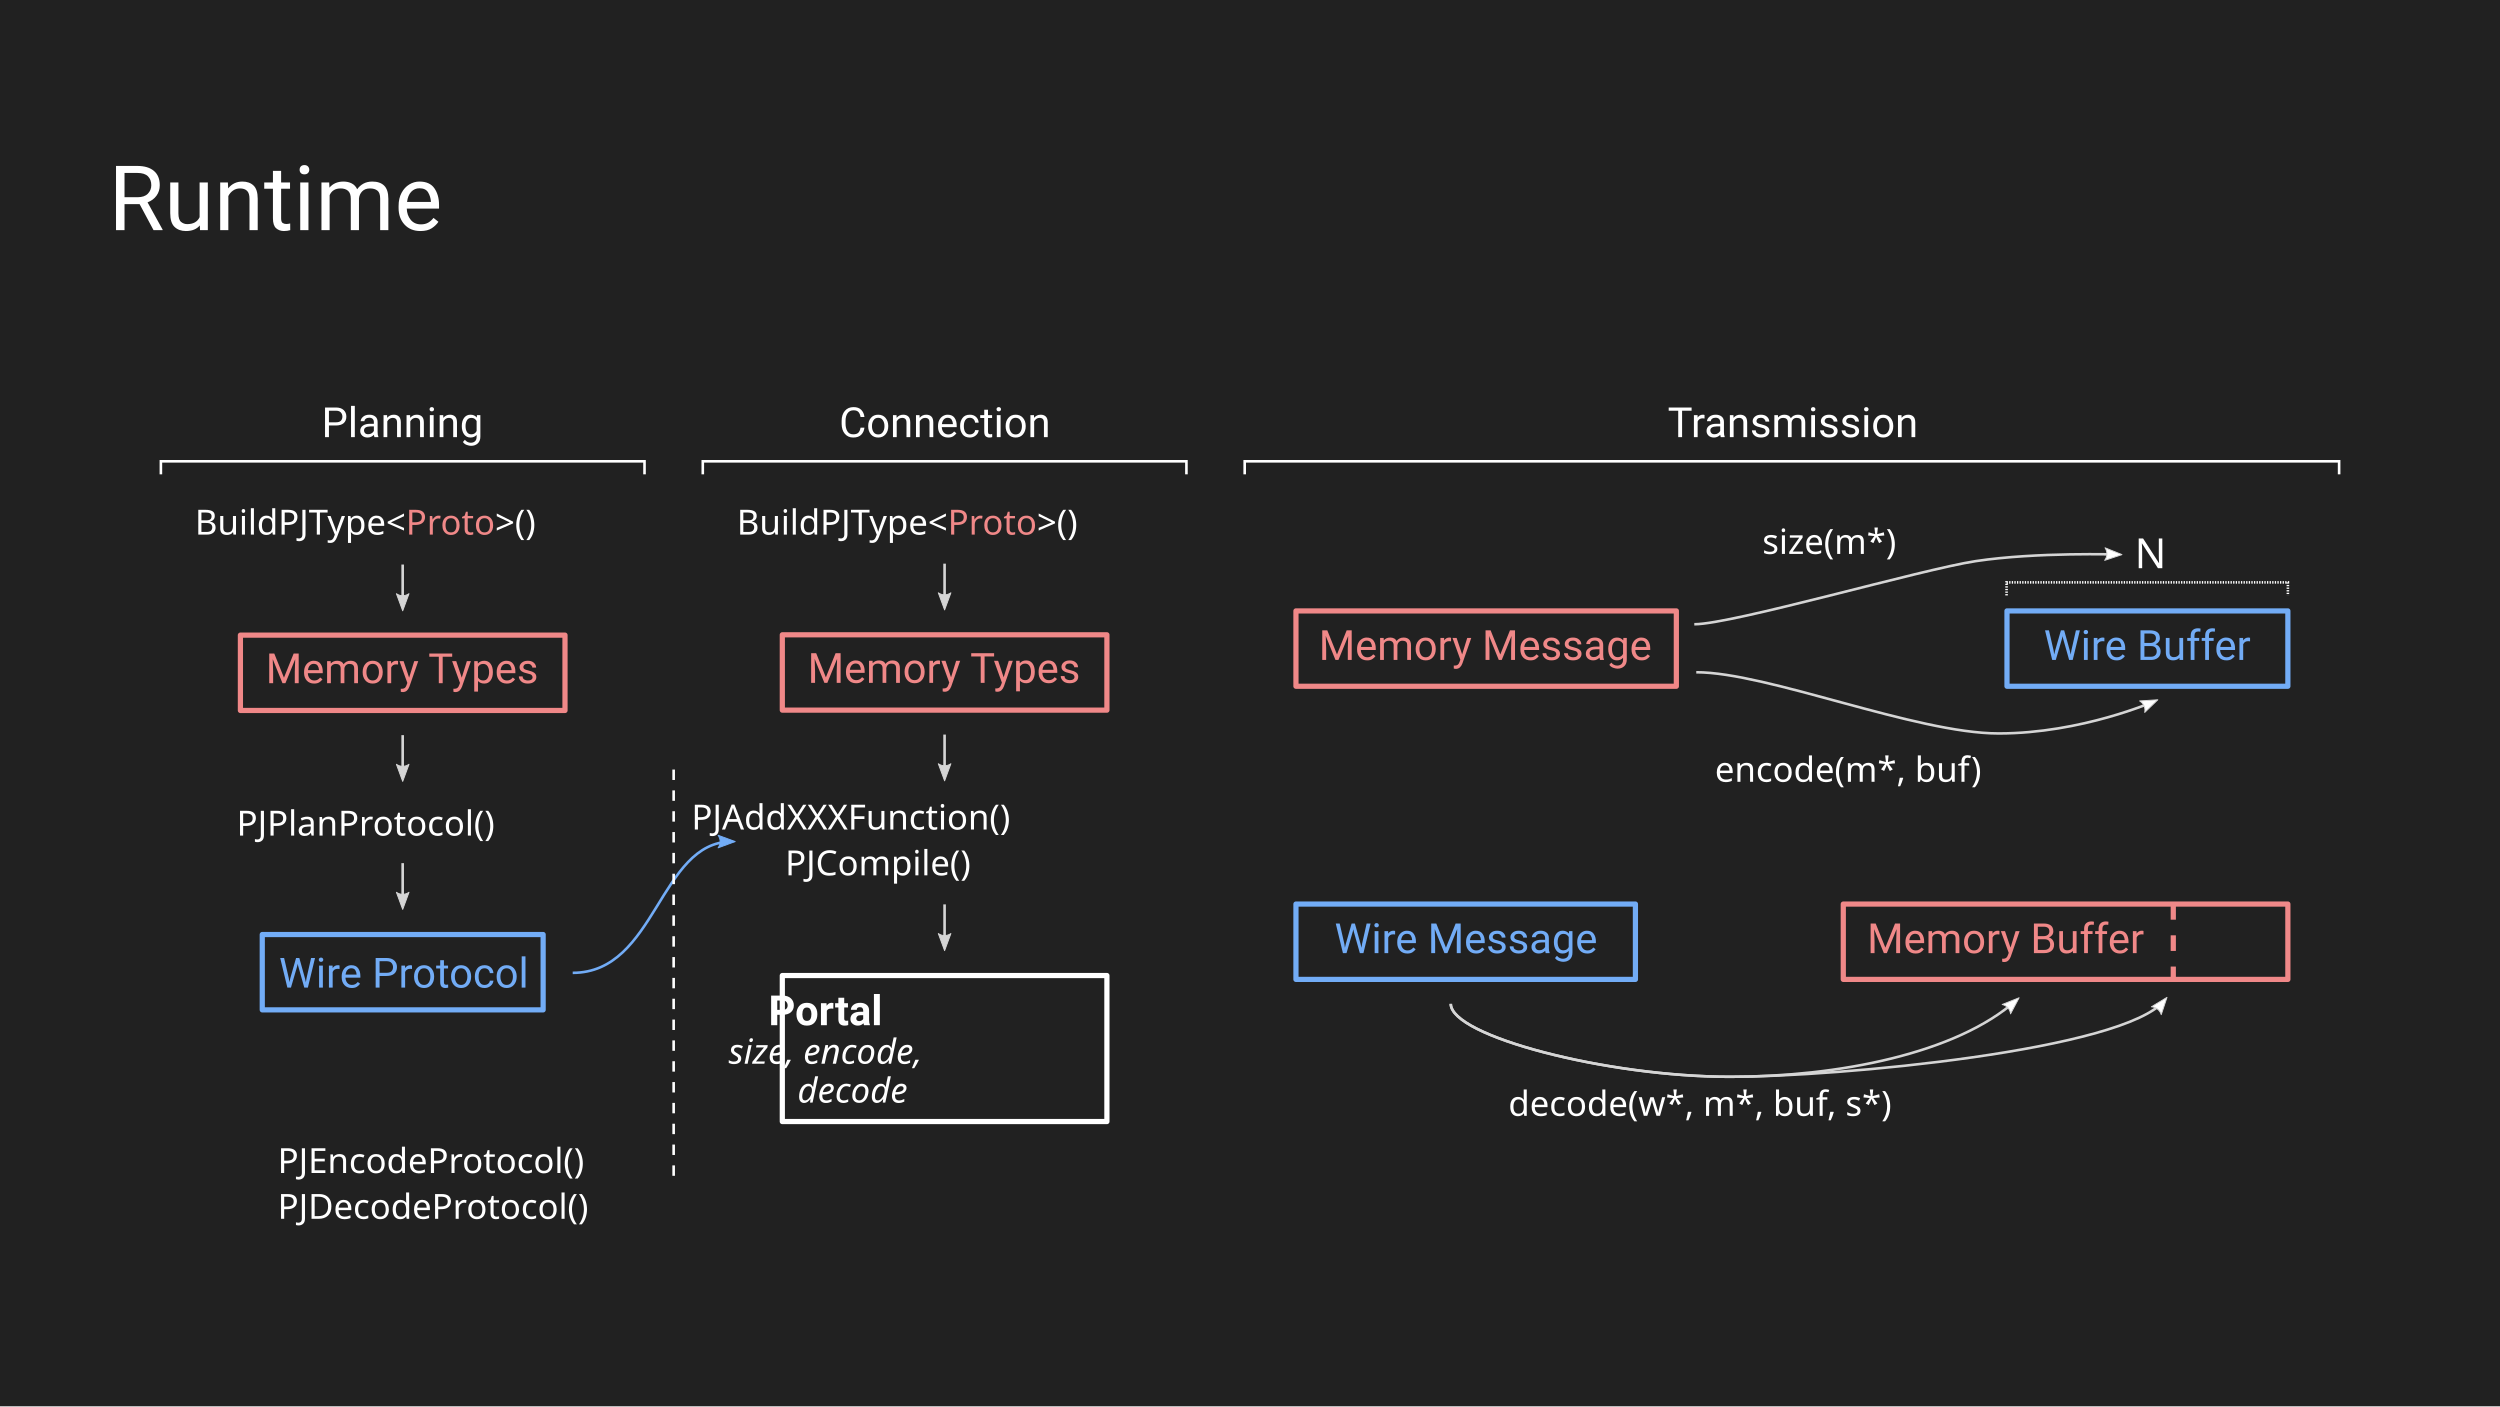
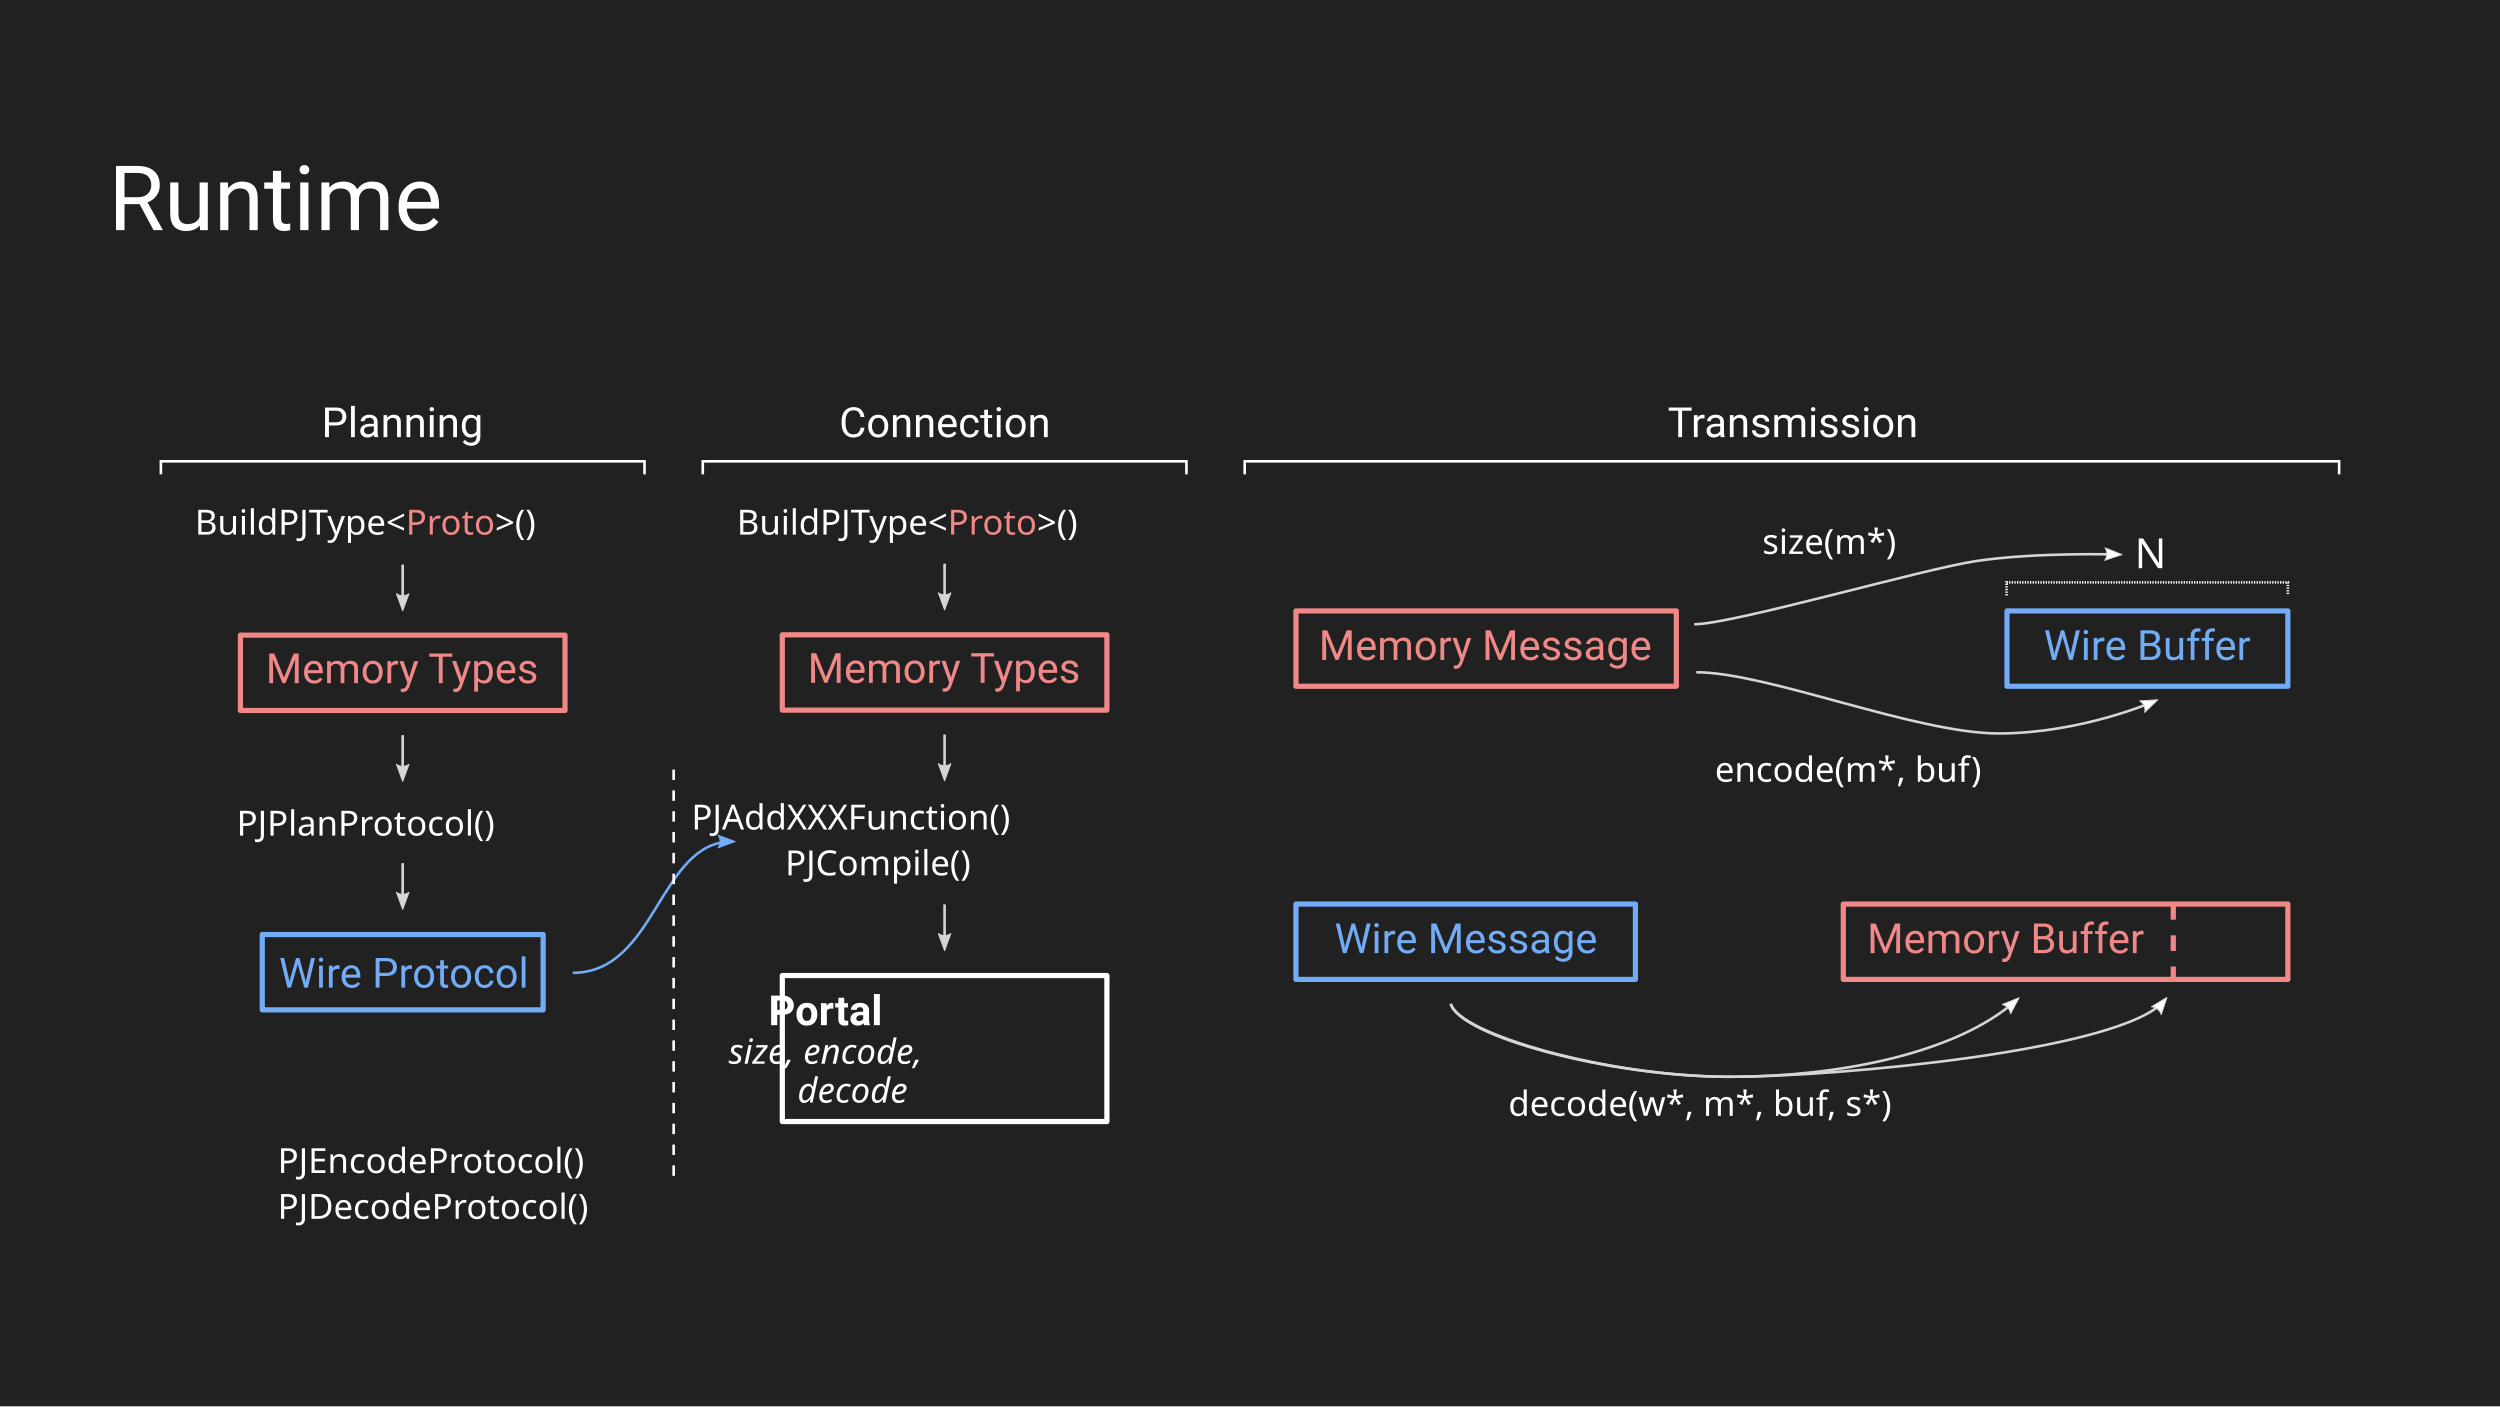
<svg xmlns="http://www.w3.org/2000/svg" version="1.1" viewBox="0.0 0.0 960.0 540.0" fill="none" stroke="none" stroke-linecap="square" stroke-miterlimit="10" id="svg81">
  <defs id="defs85">
    <marker orient="auto" refY="0.0" refX="0.0" id="marker1662" style="overflow:visible">
      <path id="path1660" style="fill-rule:evenodd;stroke-width:0.625;stroke-linejoin:round;stroke:#ffffff;stroke-opacity:1" d="M 8.719,4.034 L -2.207,0.016 L 8.719,-4.002 C 6.973,-1.63 6.983,1.616 8.719,4.034 z " transform="scale(0.6) translate(0,0)" />
    </marker>
    <marker orient="auto" refY="0.0" refX="0.0" id="Arrow2Mstart" style="overflow:visible">
      <path id="path1318" style="fill-rule:evenodd;stroke-width:0.625;stroke-linejoin:round;stroke:#ffffff;stroke-opacity:1" d="M 8.719,4.034 L -2.207,0.016 L 8.719,-4.002 C 6.973,-1.63 6.983,1.616 8.719,4.034 z " transform="scale(0.6) translate(0,0)" />
    </marker>
    <marker orient="auto" refY="0.0" refX="0.0" id="marker8639" style="overflow:visible;">
      <path id="path8637" style="fill-rule:evenodd;stroke-width:0.625;stroke-linejoin:round;stroke:#d5d5d5;stroke-opacity:1;fill:#ffffff;fill-opacity:1" d="M 8.719,4.034 L -2.207,0.016 L 8.719,-4.002 C 6.973,-1.63 6.983,1.616 8.719,4.034 z " transform="scale(0.6) rotate(180) translate(0,0)" />
    </marker>
    <marker style="overflow:visible;" id="marker8539" refX="0.0" refY="0.0" orient="auto">
      <path transform="scale(0.6) rotate(180) translate(0,0)" d="M 8.719,4.034 L -2.207,0.016 L 8.719,-4.002 C 6.973,-1.63 6.983,1.616 8.719,4.034 z " style="fill-rule:evenodd;stroke-width:0.625;stroke-linejoin:round;stroke:#d5d5d5;stroke-opacity:1;fill:#ffffff;fill-opacity:1" id="path8537" />
    </marker>
    <marker orient="auto" refY="0.0" refX="0.0" id="marker7578" style="overflow:visible;">
      <path id="path7576" style="fill-rule:evenodd;stroke-width:0.625;stroke-linejoin:round;stroke:#d5d5d5;stroke-opacity:1;fill:#ffffff;fill-opacity:1" d="M 8.719,4.034 L -2.207,0.016 L 8.719,-4.002 C 6.973,-1.63 6.983,1.616 8.719,4.034 z " transform="scale(0.6) rotate(180) translate(0,0)" />
    </marker>
    <marker style="overflow:visible;" id="marker7388" refX="0.0" refY="0.0" orient="auto">
      <path transform="scale(0.6) rotate(180) translate(0,0)" d="M 8.719,4.034 L -2.207,0.016 L 8.719,-4.002 C 6.973,-1.63 6.983,1.616 8.719,4.034 z " style="fill-rule:evenodd;stroke-width:0.625;stroke-linejoin:round;stroke:#d5d5d5;stroke-opacity:1;fill:#ffffff;fill-opacity:1" id="path7386" />
    </marker>
    <marker orient="auto" refY="0.0" refX="0.0" id="marker4138" style="overflow:visible;">
      <path id="path4136" style="fill-rule:evenodd;stroke-width:0.625;stroke-linejoin:round;stroke:#d5d5d5;stroke-opacity:1;fill:#d5d5d5;fill-opacity:1" d="M 8.719,4.034 L -2.207,0.016 L 8.719,-4.002 C 6.973,-1.63 6.983,1.616 8.719,4.034 z " transform="scale(0.6) rotate(180) translate(0,0)" />
    </marker>
    <marker orient="auto" refY="0.0" refX="0.0" id="marker3082" style="overflow:visible;">
      <path id="path3080" style="fill-rule:evenodd;stroke-width:0.625;stroke-linejoin:round;stroke:#d5d5d5;stroke-opacity:1;fill:#d5d5d5;fill-opacity:1" d="M 8.719,4.034 L -2.207,0.016 L 8.719,-4.002 C 6.973,-1.63 6.983,1.616 8.719,4.034 z " transform="scale(0.6) rotate(180) translate(0,0)" />
    </marker>
    <marker style="overflow:visible;" id="marker3016" refX="0.0" refY="0.0" orient="auto">
      <path transform="scale(0.6) rotate(180) translate(0,0)" d="M 8.719,4.034 L -2.207,0.016 L 8.719,-4.002 C 6.973,-1.63 6.983,1.616 8.719,4.034 z " style="fill-rule:evenodd;stroke-width:0.625;stroke-linejoin:round;stroke:#d5d5d5;stroke-opacity:1;fill:#d5d5d5;fill-opacity:1" id="path3014" />
    </marker>
    <marker orient="auto" refY="0.0" refX="0.0" id="marker2898" style="overflow:visible;">
      <path id="path2896" style="fill-rule:evenodd;stroke-width:0.625;stroke-linejoin:round;stroke:#72acf6;stroke-opacity:1;fill:#72acf6;fill-opacity:1" d="M 8.719,4.034 L -2.207,0.016 L 8.719,-4.002 C 6.973,-1.63 6.983,1.616 8.719,4.034 z " transform="scale(0.6) rotate(180) translate(0,0)" />
    </marker>
    <marker style="overflow:visible;" id="marker2057" refX="0.0" refY="0.0" orient="auto">
      <path transform="scale(0.6) rotate(180) translate(0,0)" d="M 8.719,4.034 L -2.207,0.016 L 8.719,-4.002 C 6.973,-1.63 6.983,1.616 8.719,4.034 z " style="fill-rule:evenodd;stroke-width:0.625;stroke-linejoin:round;stroke:#d5d5d5;stroke-opacity:1;fill:#d5d5d5;fill-opacity:1" id="path2055" />
    </marker>
    <marker orient="auto" refY="0.0" refX="0.0" id="marker1691" style="overflow:visible;">
      <path id="path1689" style="fill-rule:evenodd;stroke-width:0.625;stroke-linejoin:round;stroke:#d5d5d5;stroke-opacity:1;fill:#d5d5d5;fill-opacity:1" d="M 8.719,4.034 L -2.207,0.016 L 8.719,-4.002 C 6.973,-1.63 6.983,1.616 8.719,4.034 z " transform="scale(0.6) rotate(180) translate(0,0)" />
    </marker>
    <marker orient="auto" refY="0.0" refX="0.0" id="Arrow2Send" style="overflow:visible;">
      <path id="path1274" style="fill-rule:evenodd;stroke-width:0.625;stroke-linejoin:round;stroke:#d5d5d5;stroke-opacity:1" d="M 8.719,4.034 L -2.207,0.016 L 8.719,-4.002 C 6.973,-1.63 6.983,1.616 8.719,4.034 z " transform="scale(0.3) rotate(180) translate(-2.3,0)" />
    </marker>
    <marker style="overflow:visible;" id="marker2539" refX="0.0" refY="0.0" orient="auto">
      <path transform="scale(0.6) rotate(180) translate(0,0)" d="M 8.719,4.034 L -2.207,0.016 L 8.719,-4.002 C 6.973,-1.63 6.983,1.616 8.719,4.034 z " style="fill-rule:evenodd;stroke-width:0.625;stroke-linejoin:round;stroke:#d5d5d5;stroke-opacity:1;fill:#d5d5d5;fill-opacity:1" id="path2537" />
    </marker>
    <marker orient="auto" refY="0.0" refX="0.0" id="Arrow1Mend" style="overflow:visible;">
      <path id="path950" d="M 0.0,0.0 L 5.0,-5.0 L -12.5,0.0 L 5.0,5.0 L 0.0,0.0 z " style="fill-rule:evenodd;stroke:#ffffff;stroke-width:1pt;stroke-opacity:1;fill:#ffffff;fill-opacity:1" transform="scale(0.4) rotate(180) translate(10,0)" />
    </marker>
    <marker orient="auto" refY="0.0" refX="0.0" id="Arrow2Lend" style="overflow:visible;">
      <path id="path962" style="fill-rule:evenodd;stroke-width:0.625;stroke-linejoin:round;stroke:#c8c8c8;stroke-opacity:1;fill:#c8c8c8;fill-opacity:1" d="M 8.719,4.034 L -2.207,0.016 L 8.719,-4.002 C 6.973,-1.63 6.983,1.616 8.719,4.034 z " transform="scale(1.1) rotate(180) translate(1,0)" />
    </marker>
  </defs>
  <clipPath id="g131f2da0398_0_459.0">
    <path d="m0 0l960.0 0l0 540.0l-960.0 0l0 -540.0z" clip-rule="nonzero" id="path2" />
  </clipPath>
  <g id="g8507" transform="translate(88.0357,4.285706)" />
  <g id="layer1" style="display:inline">
    <path id="path5" d="M 0,-4e-6 H 960 V 540 H 0 Z" style="fill:#212121;fill-rule:evenodd" />
  </g>
  <g id="layer2" style="display:inline">
    <path style="fill:#000000;fill-opacity:0;fill-rule:evenodd" id="path7" d="M 32.724,46.722 H 927.276 V 106.848 H 32.724 Z" />
    <path style="fill:#000000;fill-opacity:0;fill-rule:evenodd" id="path41" d="M 37.835,81.976 H 932.386 v 60.126 H 37.835 Z" />
    <path style="fill:#000000;fill-opacity:0;fill-rule:evenodd" id="path69" d="m -29.147,32.129 h 0.724 v 42.016 h -0.724 z" />
    <text xml:space="preserve" style="font-style:normal;font-weight:normal;font-size:40px;line-height:1.25;font-family:sans-serif;letter-spacing:0px;word-spacing:0px;fill:#000000;fill-opacity:1;stroke:none" x="41.692" y="88.377" id="text933">
      <tspan id="tspan931" x="41.692" y="88.377" style="font-style:normal;font-variant:normal;font-weight:normal;font-stretch:normal;font-size:34.667px;font-family:Roboto;-inkscape-font-specification:'Roboto, Normal';font-variant-ligatures:normal;font-variant-caps:normal;font-variant-numeric:normal;font-feature-settings:normal;text-align:start;writing-mode:lr-tb;text-anchor:start;fill:#ffffff;fill-opacity:1">Runtime</tspan>
    </text>
    <path style="fill:#000000;fill-opacity:0;fill-rule:evenodd" id="path71" d="m 354.585,129.165 h 210.299 v 32.315 H 354.585 Z" />
    <g id="g4095" transform="translate(20.98741,-30)">
      <path id="path1152" d="m 40.793,212.143 v -5 H 226.507 v 5" style="fill:none;stroke:#ffffff;stroke-width:1px;stroke-linecap:butt;stroke-linejoin:miter;stroke-opacity:1" />
      <text id="text1156" y="197.857" x="102.498" style="font-style:normal;font-weight:normal;font-size:40px;line-height:1.25;font-family:sans-serif;letter-spacing:0px;word-spacing:0px;fill:#000000;fill-opacity:1;stroke:none" xml:space="preserve">
        <tspan style="font-style:normal;font-variant:normal;font-weight:normal;font-stretch:normal;font-size:16px;font-family:Roboto;-inkscape-font-specification:'Roboto, Normal';font-variant-ligatures:normal;font-variant-caps:normal;font-variant-numeric:normal;font-feature-settings:normal;text-align:start;writing-mode:lr-tb;text-anchor:start;fill:#ffffff;fill-opacity:1" y="197.857" x="102.498" id="tspan1154">Planning</tspan>
      </text>
    </g>
    <text xml:space="preserve" style="font-style:normal;font-weight:normal;font-size:40px;line-height:1.25;font-family:sans-serif;letter-spacing:0px;word-spacing:0px;fill:#ffffff;fill-opacity:1;stroke:none" x="74.849" y="205.286" id="text1164">
      <tspan x="74.849" y="205.286" id="tspan1166" style="font-style:normal;font-variant:normal;font-weight:normal;font-stretch:normal;font-size:13.333px;font-family:Hack;-inkscape-font-specification:'Hack, Normal';font-variant-ligatures:normal;font-variant-caps:normal;font-variant-numeric:normal;font-feature-settings:normal;text-align:start;writing-mode:lr-tb;text-anchor:start">BuildPJType&lt;<tspan style="fill:#f08888;fill-opacity:1" id="tspan2533">Proto</tspan>&gt;()</tspan>
    </text>
    <rect style="fill:none;fill-opacity:1;stroke:#f08888;stroke-width:2;stroke-linejoin:round;stroke-miterlimit:4;stroke-dasharray:none;stroke-dashoffset:0;stroke-opacity:1" id="rect1182" width="124.643" height="28.929" x="92.316" y="243.891" />
    <text xml:space="preserve" style="font-style:normal;font-weight:normal;font-size:40px;line-height:1.25;font-family:sans-serif;letter-spacing:0px;word-spacing:0px;fill:#f08888;fill-opacity:1;stroke:none" x="102.059" y="262.335" id="text1186">
      <tspan id="tspan1184" x="102.059" y="262.335" style="font-style:normal;font-variant:normal;font-weight:normal;font-stretch:normal;font-size:16px;font-family:Roboto;-inkscape-font-specification:'Roboto, Normal';font-variant-ligatures:normal;font-variant-caps:normal;font-variant-numeric:normal;font-feature-settings:normal;text-align:start;writing-mode:lr-tb;text-anchor:start;fill:#f08888;fill-opacity:1">Memory Types</tspan>
    </text>
    <rect y="358.857" x="100.709" height="28.929" width="107.857" id="rect1193" style="fill:none;fill-opacity:1;stroke:#72acf6;stroke-width:2;stroke-linejoin:round;stroke-miterlimit:4;stroke-dasharray:none;stroke-dashoffset:0;stroke-opacity:1" />
    <text id="text1197" y="379.243" x="107.114" style="font-style:normal;font-weight:normal;font-size:40px;line-height:1.25;font-family:sans-serif;letter-spacing:0px;word-spacing:0px;fill:#72acf6;fill-opacity:1;stroke:none;stroke-opacity:1" xml:space="preserve">
      <tspan style="font-style:normal;font-variant:normal;font-weight:normal;font-stretch:normal;font-size:16px;font-family:Roboto;-inkscape-font-specification:'Roboto, Normal';font-variant-ligatures:normal;font-variant-caps:normal;font-variant-numeric:normal;font-feature-settings:normal;text-align:start;writing-mode:lr-tb;text-anchor:start;fill:#72acf6;fill-opacity:1;stroke:none;stroke-opacity:1" y="379.243" x="107.114" id="tspan1195">Wire Protocol</tspan>
    </text>
    <text id="text1206" y="320.862" x="90.871" style="font-style:normal;font-weight:normal;font-size:40px;line-height:1.25;font-family:sans-serif;letter-spacing:0px;word-spacing:0px;fill:#ffffff;fill-opacity:1;stroke:none" xml:space="preserve">
      <tspan style="font-style:normal;font-variant:normal;font-weight:normal;font-stretch:normal;font-size:13.333px;font-family:Hack;-inkscape-font-specification:'Hack, Normal';font-variant-ligatures:normal;font-variant-caps:normal;font-variant-numeric:normal;font-feature-settings:normal;text-align:start;writing-mode:lr-tb;text-anchor:start" id="tspan1204" y="320.862" x="90.871">PJPlanProtocol()</tspan>
    </text>
    <path style="fill:none;stroke:#d5d5d5;stroke-width:1;stroke-linecap:butt;stroke-linejoin:miter;stroke-miterlimit:10;stroke-dasharray:none;stroke-opacity:1;marker-end:url(#marker2539)" d="M 154.628,216.782 V 233.211" id="path1221" />
    <path id="path1687" d="m 154.628,282.292 v 16.429" style="fill:none;stroke:#d5d5d5;stroke-width:1;stroke-linecap:butt;stroke-linejoin:miter;stroke-miterlimit:10;stroke-dasharray:none;stroke-opacity:1;marker-end:url(#marker1691)" />
    <path style="fill:none;stroke:#d5d5d5;stroke-width:1;stroke-linecap:butt;stroke-linejoin:miter;stroke-miterlimit:10;stroke-dasharray:none;stroke-opacity:1;marker-end:url(#marker2057)" d="m 154.628,331.444 v 16.429" id="path2053" />
    <g id="g4100" transform="translate(23.00761,-30)">
      <path style="fill:none;stroke:#ffffff;stroke-width:1px;stroke-linecap:butt;stroke-linejoin:miter;stroke-opacity:1" d="m 246.864,212.143 v -5 h 185.714 v 5" id="path2675" />
      <text xml:space="preserve" style="font-style:normal;font-weight:normal;font-size:40px;line-height:1.25;font-family:sans-serif;letter-spacing:0px;word-spacing:0px;fill:#000000;fill-opacity:1;stroke:none" x="299.245" y="197.857" id="text2679">
        <tspan id="tspan2677" x="299.245" y="197.857" style="font-style:normal;font-variant:normal;font-weight:normal;font-stretch:normal;font-size:16px;font-family:Roboto;-inkscape-font-specification:'Roboto, Normal';font-variant-ligatures:normal;font-variant-caps:normal;font-variant-numeric:normal;font-feature-settings:normal;text-align:start;writing-mode:lr-tb;text-anchor:start;fill:#ffffff;fill-opacity:1">Connection</tspan>
      </text>
    </g>
    <text id="text2857" y="205.286" x="282.941" style="font-style:normal;font-weight:normal;font-size:40px;line-height:1.25;font-family:sans-serif;letter-spacing:0px;word-spacing:0px;fill:#ffffff;fill-opacity:1;stroke:none" xml:space="preserve">
      <tspan style="font-style:normal;font-variant:normal;font-weight:normal;font-stretch:normal;font-size:13.333px;font-family:Hack;-inkscape-font-specification:'Hack, Normal';font-variant-ligatures:normal;font-variant-caps:normal;font-variant-numeric:normal;font-feature-settings:normal;text-align:start;writing-mode:lr-tb;text-anchor:start" id="tspan2855" y="205.286" x="282.941">BuildPJType&lt;<tspan id="tspan2853" style="fill:#f08888;fill-opacity:1">Proto</tspan>&gt;()</tspan>
    </text>
    <rect y="243.766" x="300.408" height="28.929" width="124.643" id="rect2859" style="fill:none;fill-opacity:1;stroke:#f08888;stroke-width:2;stroke-linejoin:round;stroke-miterlimit:4;stroke-dasharray:none;stroke-dashoffset:0;stroke-opacity:1" />
    <text id="text2863" y="262.211" x="310.151" style="font-style:normal;font-weight:normal;font-size:40px;line-height:1.25;font-family:sans-serif;letter-spacing:0px;word-spacing:0px;fill:#f08888;fill-opacity:1;stroke:none" xml:space="preserve">
      <tspan style="font-style:normal;font-variant:normal;font-weight:normal;font-stretch:normal;font-size:16px;font-family:Roboto;-inkscape-font-specification:'Roboto, Normal';font-variant-ligatures:normal;font-variant-caps:normal;font-variant-numeric:normal;font-feature-settings:normal;text-align:start;writing-mode:lr-tb;text-anchor:start;fill:#f08888;fill-opacity:1" y="262.211" x="310.151" id="tspan2861">Memory Types</tspan>
    </text>
    <path id="path2865" d="m 362.719,216.442 v 16.429" style="fill:none;stroke:#d5d5d5;stroke-width:1;stroke-linecap:butt;stroke-linejoin:miter;stroke-miterlimit:10;stroke-dasharray:none;stroke-opacity:1;marker-end:url(#marker4138)" />
    <path style="fill:none;stroke:#d5d5d5;stroke-width:1;stroke-linecap:butt;stroke-linejoin:miter;stroke-miterlimit:10;stroke-dasharray:none;stroke-opacity:1;marker-end:url(#marker3016)" d="m 362.719,282.077 v 16.429" id="path2867" />
    <text xml:space="preserve" style="font-style:normal;font-weight:normal;font-size:40px;line-height:0.4;font-family:sans-serif;letter-spacing:0px;word-spacing:0px;fill:#ffffff;fill-opacity:1;stroke:none" x="363.13" y="318.531" id="text2871">
      <tspan x="363.13" y="318.531" id="tspan2869" style="font-style:normal;font-variant:normal;font-weight:normal;font-stretch:normal;font-size:13.333px;font-family:Hack;-inkscape-font-specification:'Hack, Normal';font-variant-ligatures:normal;font-variant-caps:normal;font-variant-numeric:normal;font-feature-settings:normal;text-align:center;writing-mode:lr-tb;text-anchor:middle">PJAddXXXFunction()</tspan>
      <tspan x="363.13" y="336.125" style="font-style:normal;font-variant:normal;font-weight:normal;font-stretch:normal;font-size:13.333px;font-family:Hack;-inkscape-font-specification:'Hack, Normal';font-variant-ligatures:normal;font-variant-caps:normal;font-variant-numeric:normal;font-feature-settings:normal;text-align:center;writing-mode:lr-tb;text-anchor:middle" id="tspan2877">PJCompile()</tspan>
    </text>
    <path style="fill:none;stroke:#72acf6;stroke-width:1px;stroke-linecap:butt;stroke-linejoin:miter;stroke-opacity:1;marker-end:url(#marker2898)" d="m 219.916,373.571 c 32.143,0 33.214,-50.404 61.071,-50.404" id="path2888" />
    <path id="path3078" d="m 362.719,347.281 v 16.429" style="fill:none;stroke:#d5d5d5;stroke-width:1;stroke-linecap:butt;stroke-linejoin:miter;stroke-miterlimit:10;stroke-dasharray:none;stroke-opacity:1;marker-end:url(#marker3082)" />
    <g id="g3940" transform="translate(23.00757,-30)">
      <rect y="404.605" x="277.4" height="56.071" width="124.643" id="rect3920" style="fill:none;fill-opacity:1;stroke:#ffffff;stroke-width:2;stroke-linejoin:round;stroke-miterlimit:4;stroke-dasharray:none;stroke-dashoffset:0;stroke-opacity:1" />
      <text id="text3924" y="423.687" x="340.76" style="font-style:normal;font-weight:normal;font-size:40px;line-height:0.3;font-family:sans-serif;letter-spacing:0px;word-spacing:0px;fill:#ffffff;fill-opacity:1;stroke:none" xml:space="preserve">
        <tspan style="font-style:normal;font-variant:normal;font-weight:bold;font-stretch:normal;font-size:16px;font-family:Roboto;-inkscape-font-specification:'Roboto, Normal';font-variant-ligatures:normal;font-variant-caps:normal;font-variant-numeric:normal;font-feature-settings:normal;text-align:center;writing-mode:lr-tb;text-anchor:middle;fill:#ffffff;fill-opacity:1" y="423.687" x="340.76" id="tspan3922">Portal</tspan>
        <tspan style="font-style:italic;font-variant:normal;font-weight:normal;font-stretch:normal;font-size:13.333px;font-family:Hack;-inkscape-font-specification:'Hack, Italic';font-variant-ligatures:normal;font-variant-caps:normal;font-variant-numeric:normal;font-feature-settings:normal;text-align:center;writing-mode:lr-tb;text-anchor:middle;fill:#ffffff;fill-opacity:1" y="438.478" x="340.76" id="tspan8407">size, encode,</tspan>
        <tspan style="font-style:italic;font-variant:normal;font-weight:normal;font-stretch:normal;font-size:13.333px;font-family:Hack;-inkscape-font-specification:'Hack, Italic';font-variant-ligatures:normal;font-variant-caps:normal;font-variant-numeric:normal;font-feature-settings:normal;text-align:center;writing-mode:lr-tb;text-anchor:middle;fill:#ffffff;fill-opacity:1" y="453.405" x="340.76" id="tspan8409">decode</tspan>
      </text>
    </g>
    <g id="g9242" transform="translate(20.98742,-30)">
      <path id="path4086" d="m 456.976,212.143 v -5 h 420.256 v 5" style="fill:none;stroke:#ffffff;stroke-width:1px;stroke-linecap:butt;stroke-linejoin:miter;stroke-opacity:1" />
      <text id="text4090" y="197.857" x="619.401" style="font-style:normal;font-weight:normal;font-size:40px;line-height:1.25;font-family:sans-serif;letter-spacing:0px;word-spacing:0px;fill:#000000;fill-opacity:1;stroke:none" xml:space="preserve">
        <tspan style="font-style:normal;font-variant:normal;font-weight:normal;font-stretch:normal;font-size:16px;font-family:Roboto;-inkscape-font-specification:'Roboto, Normal';font-variant-ligatures:normal;font-variant-caps:normal;font-variant-numeric:normal;font-feature-settings:normal;text-align:start;writing-mode:lr-tb;text-anchor:start;fill:#ffffff;fill-opacity:1" y="197.857" x="619.401" id="tspan4088">Transmission</tspan>
      </text>
    </g>
    <text xml:space="preserve" style="font-style:normal;font-weight:normal;font-size:40px;line-height:1.25;font-family:sans-serif;letter-spacing:0px;word-spacing:0px;fill:#ffffff;fill-opacity:1;stroke:none" x="676.723" y="212.697" id="text4117">
      <tspan x="676.723" y="212.697" id="tspan4115" style="font-style:normal;font-variant:normal;font-weight:normal;font-stretch:normal;font-size:13.333px;font-family:Hack;-inkscape-font-specification:'Hack, Normal';font-variant-ligatures:normal;font-variant-caps:normal;font-variant-numeric:normal;font-feature-settings:normal;text-align:start;writing-mode:lr-tb;text-anchor:start">size(m*)</tspan>
    </text>
    <rect style="fill:none;fill-opacity:1;stroke:#f08888;stroke-width:2;stroke-linejoin:round;stroke-miterlimit:4;stroke-dasharray:none;stroke-dashoffset:0;stroke-opacity:1" id="rect4102" width="146.071" height="28.929" x="497.645" y="234.588" />
    <text xml:space="preserve" style="font-style:normal;font-weight:normal;font-size:40px;line-height:1.25;font-family:sans-serif;letter-spacing:0px;word-spacing:0px;fill:#000000;fill-opacity:1;stroke:none" x="819.72" y="218.183" id="text5132">
      <tspan id="tspan5130" x="819.72" y="218.183" style="font-style:normal;font-variant:normal;font-weight:normal;font-stretch:normal;font-size:16px;font-family:Hack;-inkscape-font-specification:'Hack, Normal';font-variant-ligatures:normal;font-variant-caps:normal;font-variant-numeric:normal;font-feature-settings:normal;text-align:start;writing-mode:lr-tb;text-anchor:start;fill:#ffffff;fill-opacity:1">N</tspan>
    </text>
    <rect style="fill:none;fill-opacity:1;stroke:#72acf6;stroke-width:2;stroke-linejoin:round;stroke-miterlimit:4;stroke-dasharray:none;stroke-dashoffset:0;stroke-opacity:1" id="rect5837" width="107.857" height="28.929" x="770.681" y="234.588" />
    <g id="g1036" transform="translate(0,-1.628891)">
      <text id="text4132" y="255.056" x="506.415" style="font-style:normal;font-weight:normal;font-size:40px;line-height:1.25;font-family:sans-serif;letter-spacing:0px;word-spacing:0px;fill:#f08888;fill-opacity:1;stroke:none" xml:space="preserve">
        <tspan style="font-style:normal;font-variant:normal;font-weight:normal;font-stretch:normal;font-size:16px;font-family:Roboto;-inkscape-font-specification:'Roboto, Normal';font-variant-ligatures:normal;font-variant-caps:normal;font-variant-numeric:normal;font-feature-settings:normal;text-align:start;writing-mode:lr-tb;text-anchor:start;fill:#f08888;fill-opacity:1" y="255.056" x="506.415" id="tspan4130">Memory Message</tspan>
      </text>
      <text id="text5841" y="255.056" x="784.813" style="font-style:normal;font-weight:normal;font-size:40px;line-height:1.25;font-family:sans-serif;letter-spacing:0px;word-spacing:0px;fill:#72acf6;fill-opacity:1;stroke:none;stroke-opacity:1" xml:space="preserve">
        <tspan style="font-style:normal;font-variant:normal;font-weight:normal;font-stretch:normal;font-size:16px;font-family:Roboto;-inkscape-font-specification:'Roboto, Normal';font-variant-ligatures:normal;font-variant-caps:normal;font-variant-numeric:normal;font-feature-settings:normal;text-align:start;writing-mode:lr-tb;text-anchor:start;fill:#72acf6;fill-opacity:1;stroke:none;stroke-opacity:1" y="255.056" x="784.813" id="tspan5839">Wire Buffer</tspan>
      </text>
    </g>
    <path id="path5848" d="m 770.525,228.634 v -5 h 108.024 v 5" style="fill:none;stroke:#ffffff;stroke-width:1;stroke-linecap:butt;stroke-linejoin:miter;stroke-opacity:1;stroke-miterlimit:10;stroke-dasharray:0.5,0.5;stroke-dashoffset:0" />
    <path style="fill:none;stroke:#d5d5d5;stroke-width:1px;stroke-linecap:butt;stroke-linejoin:miter;stroke-opacity:1;marker-end:url(#marker7388)" d="m 650.609,239.714 c 14.647,0 87.353,-21.123 108.086,-24.244 23.486,-3.536 54.801,-2.525 54.801,-2.525" id="path7378" />
    <path style="fill:none;stroke:#d5d5d5;stroke-width:1px;stroke-linecap:butt;stroke-linejoin:miter;stroke-opacity:1;marker-end:url(#marker7578)" d="m 651.366,258.149 c 27.274,0 84.26,23.496 116.124,23.496 31.864,0 59.895,-12.384 59.895,-12.384" id="path7568" />
    <text id="text8386" y="300.197" x="658.509" style="font-style:normal;font-weight:normal;font-size:40px;line-height:1.25;font-family:sans-serif;letter-spacing:0px;word-spacing:0px;fill:#ffffff;fill-opacity:1;stroke:none" xml:space="preserve">
      <tspan style="font-style:normal;font-variant:normal;font-weight:normal;font-stretch:normal;font-size:13.333px;font-family:Hack;-inkscape-font-specification:'Hack, Normal';font-variant-ligatures:normal;font-variant-caps:normal;font-variant-numeric:normal;font-feature-settings:normal;text-align:start;writing-mode:lr-tb;text-anchor:start" id="tspan8384" y="300.197" x="658.509">encode(m*, buf)</tspan>
    </text>
    <rect style="fill:none;fill-opacity:1;stroke:#f08888;stroke-width:2;stroke-linejoin:round;stroke-miterlimit:4;stroke-dasharray:none;stroke-dashoffset:0;stroke-opacity:1" id="rect8471" width="170.714" height="28.929" x="707.824" y="347.16" />
    <path style="fill:none;stroke:#f08888;stroke-width:2;stroke-linecap:butt;stroke-linejoin:miter;stroke-miterlimit:10;stroke-dasharray:6, 6;stroke-dashoffset:0;stroke-opacity:1" d="m 834.538,347.16 v 28.929" id="path8509" />
-     <path style="fill:none;stroke:#d5d5d5;stroke-width:1px;stroke-linecap:butt;stroke-linejoin:miter;stroke-opacity:1;marker-end:url(#marker8539)" d="m 557.098,385.478 c 0,12.374 59.852,28.011 107.329,28.011 41.416,0 86.943,-8.905 109.924,-29.454" id="path8527" />
-     <path id="path8529" d="m 557.098,385.478 c 0,12.374 59.852,28.011 107.329,28.011 41.416,0 151.466,-10.168 166.871,-29.454" style="fill:none;stroke:#d5d5d5;stroke-width:1px;stroke-linecap:butt;stroke-linejoin:miter;stroke-opacity:1;marker-end:url(#marker8639)" />
+     <path style="fill:none;stroke:#d5d5d5;stroke-width:1px;stroke-linecap:butt;stroke-linejoin:miter;stroke-opacity:1;marker-end:url(#marker8539)" d="m 557.098,385.478 c 3.24,12.092 59.852,28.011 107.329,28.011 41.416,0 86.943,-8.905 109.924,-29.454" id="path8527" />
+     <path id="path8529" d="m 557.098,385.478 c 3.058,11.411 59.852,28.011 107.329,28.011 41.416,0 151.466,-10.168 166.871,-29.454" style="fill:none;stroke:#d5d5d5;stroke-width:1px;stroke-linecap:butt;stroke-linejoin:miter;stroke-opacity:1;marker-end:url(#marker8639)" />
    <rect y="347.16" x="497.645" height="28.929" width="130.357" id="rect8479" style="fill:none;fill-opacity:1;stroke:#72acf6;stroke-width:2;stroke-linejoin:round;stroke-miterlimit:4;stroke-dasharray:none;stroke-dashoffset:0;stroke-opacity:1" />
    <g id="g1030" transform="translate(0,0.2734222)">
      <text id="text8475" y="365.726" x="716.993" style="font-style:normal;font-weight:normal;font-size:40px;line-height:1.25;font-family:sans-serif;letter-spacing:0px;word-spacing:0px;fill:#f08888;fill-opacity:1;stroke:none" xml:space="preserve">
        <tspan style="font-style:normal;font-variant:normal;font-weight:normal;font-stretch:normal;font-size:16px;font-family:Roboto;-inkscape-font-specification:'Roboto, Normal';font-variant-ligatures:normal;font-variant-caps:normal;font-variant-numeric:normal;font-feature-settings:normal;text-align:start;writing-mode:lr-tb;text-anchor:start;fill:#f08888;fill-opacity:1" y="365.726" x="716.993" id="tspan8473">Memory Buffer</tspan>
      </text>
      <text xml:space="preserve" style="font-style:normal;font-weight:normal;font-size:40px;line-height:1.25;font-family:sans-serif;letter-spacing:0px;word-spacing:0px;fill:#72acf6;fill-opacity:1;stroke:none;stroke-opacity:1" x="512.449" y="365.726" id="text8483">
        <tspan id="tspan8481" x="512.449" y="365.726" style="font-style:normal;font-variant:normal;font-weight:normal;font-stretch:normal;font-size:16px;font-family:Roboto;-inkscape-font-specification:'Roboto, Normal';font-variant-ligatures:normal;font-variant-caps:normal;font-variant-numeric:normal;font-feature-settings:normal;text-align:start;writing-mode:lr-tb;text-anchor:start;fill:#72acf6;fill-opacity:1;stroke:none;stroke-opacity:1">Wire Message</tspan>
      </text>
    </g>
    <text xml:space="preserve" style="font-style:normal;font-weight:normal;font-size:40px;line-height:1.25;font-family:sans-serif;letter-spacing:0px;word-spacing:0px;fill:#ffffff;fill-opacity:1;stroke:none" x="579.212" y="428.487" id="text9027">
      <tspan x="579.212" y="428.487" id="tspan9025" style="font-style:normal;font-variant:normal;font-weight:normal;font-stretch:normal;font-size:13.333px;font-family:Hack;-inkscape-font-specification:'Hack, Normal';font-variant-ligatures:normal;font-variant-caps:normal;font-variant-numeric:normal;font-feature-settings:normal;text-align:start;writing-mode:lr-tb;text-anchor:start">decode(w*, m*, buf, s*)</tspan>
    </text>
    <text xml:space="preserve" style="font-style:normal;font-weight:normal;font-size:40px;line-height:0.4;font-family:sans-serif;letter-spacing:0px;word-spacing:0px;fill:#000000;fill-opacity:1;stroke:none" x="106.624" y="450.437" id="text1264">
      <tspan id="tspan1262" x="106.624" y="450.437" style="font-style:normal;font-variant:normal;font-weight:normal;font-stretch:normal;font-size:13.333px;font-family:Hack;-inkscape-font-specification:'Hack, Normal';font-variant-ligatures:normal;font-variant-caps:normal;font-variant-numeric:normal;font-feature-settings:normal;text-align:start;writing-mode:lr-tb;text-anchor:start;fill:#ffffff;fill-opacity:1">PJEncodeProtocol()</tspan>
      <tspan x="106.624" y="468.03" id="tspan1266" style="font-style:normal;font-variant:normal;font-weight:normal;font-stretch:normal;font-size:13.333px;font-family:Hack;-inkscape-font-specification:'Hack, Normal';font-variant-ligatures:normal;font-variant-caps:normal;font-variant-numeric:normal;font-feature-settings:normal;text-align:start;writing-mode:lr-tb;text-anchor:start;fill:#ffffff;fill-opacity:1">PJDecodeProtocol()</tspan>
    </text>
    <path style="fill:none;stroke:#ffffff;stroke-width:1;stroke-linecap:butt;stroke-linejoin:miter;stroke-miterlimit:10;stroke-dasharray:4, 4;stroke-dashoffset:0;stroke-opacity:1" d="M 258.683,295.511 V 453.196" id="path1940" />
  </g>
</svg>
